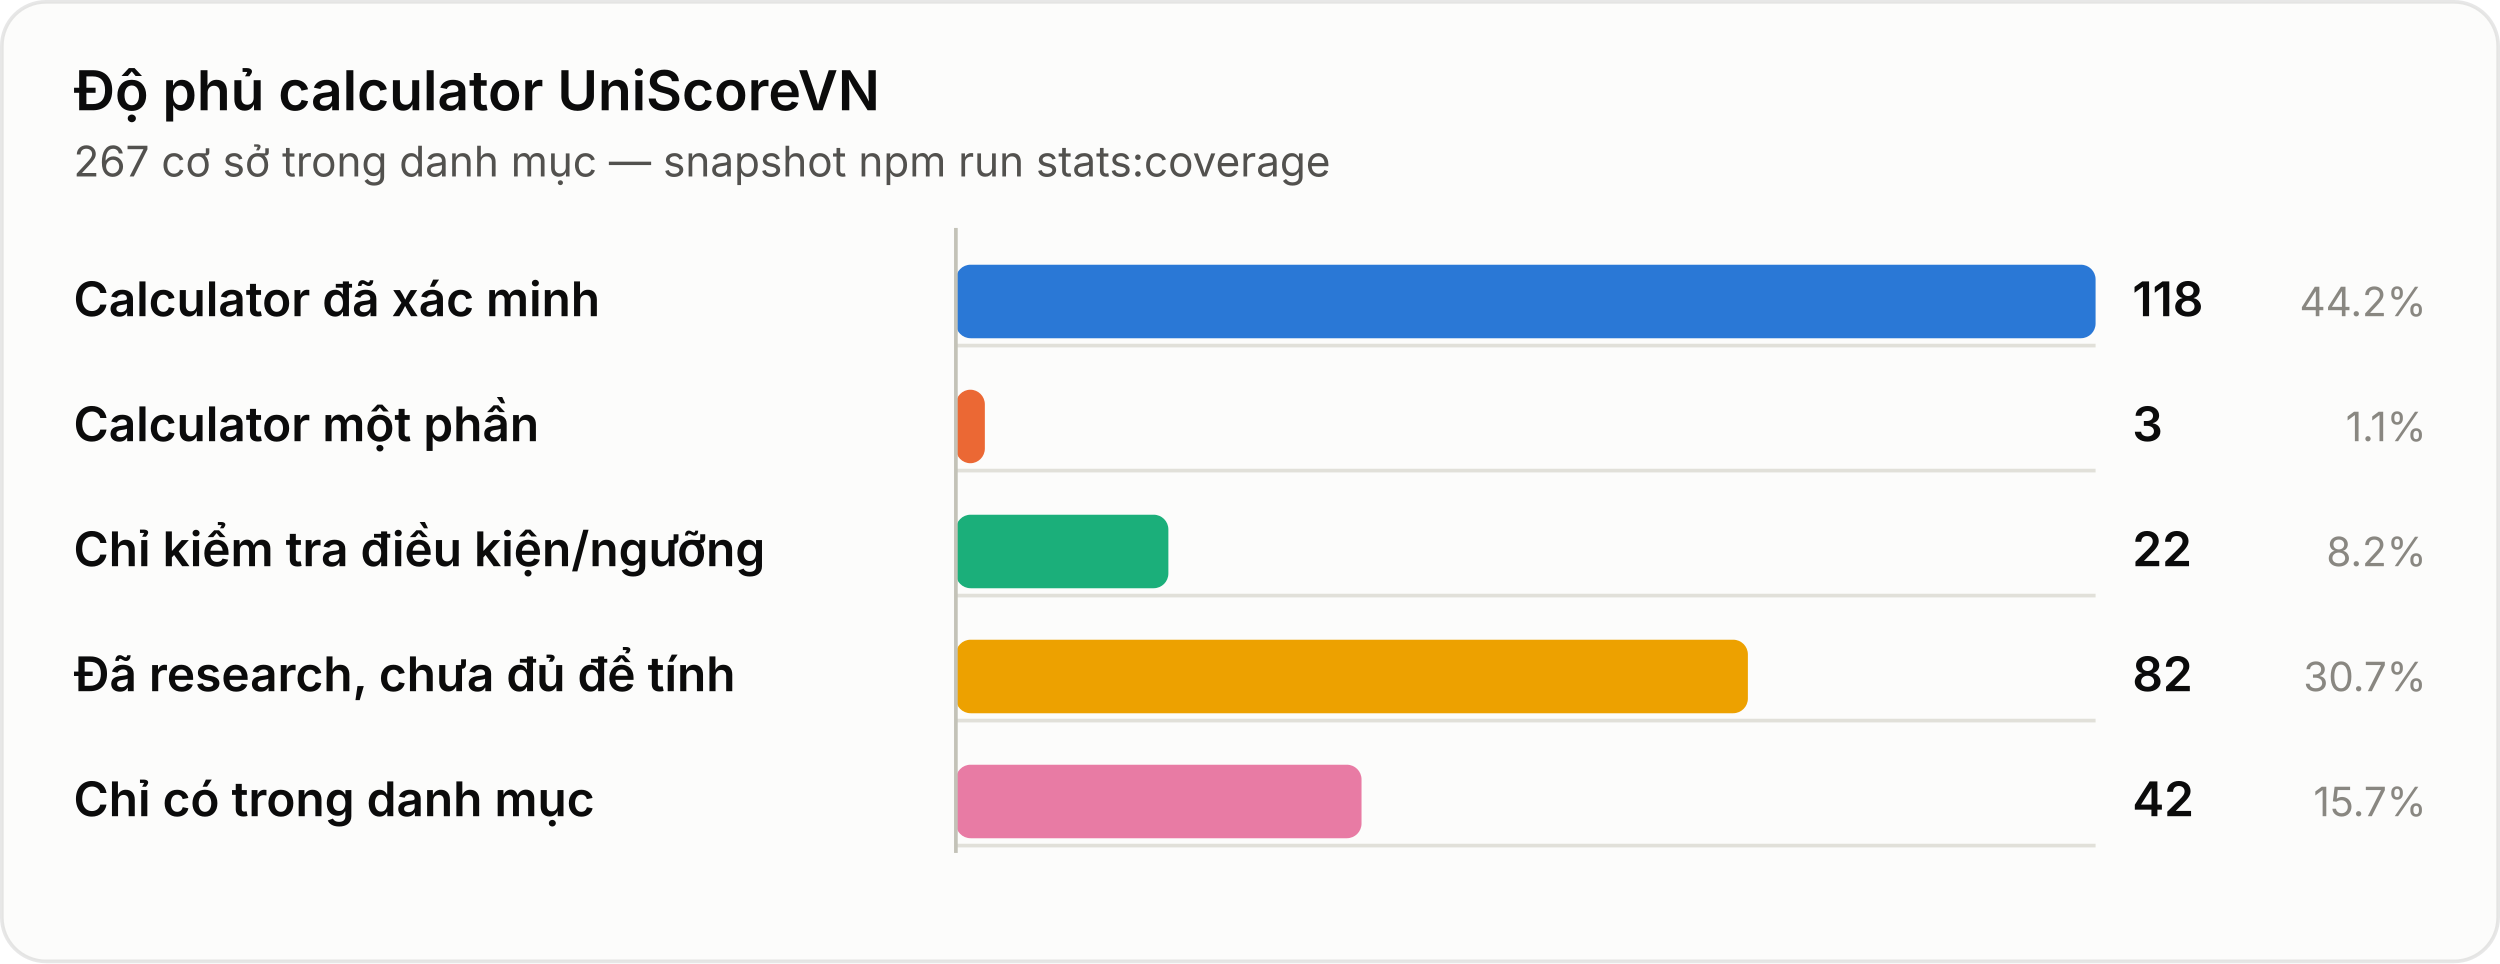
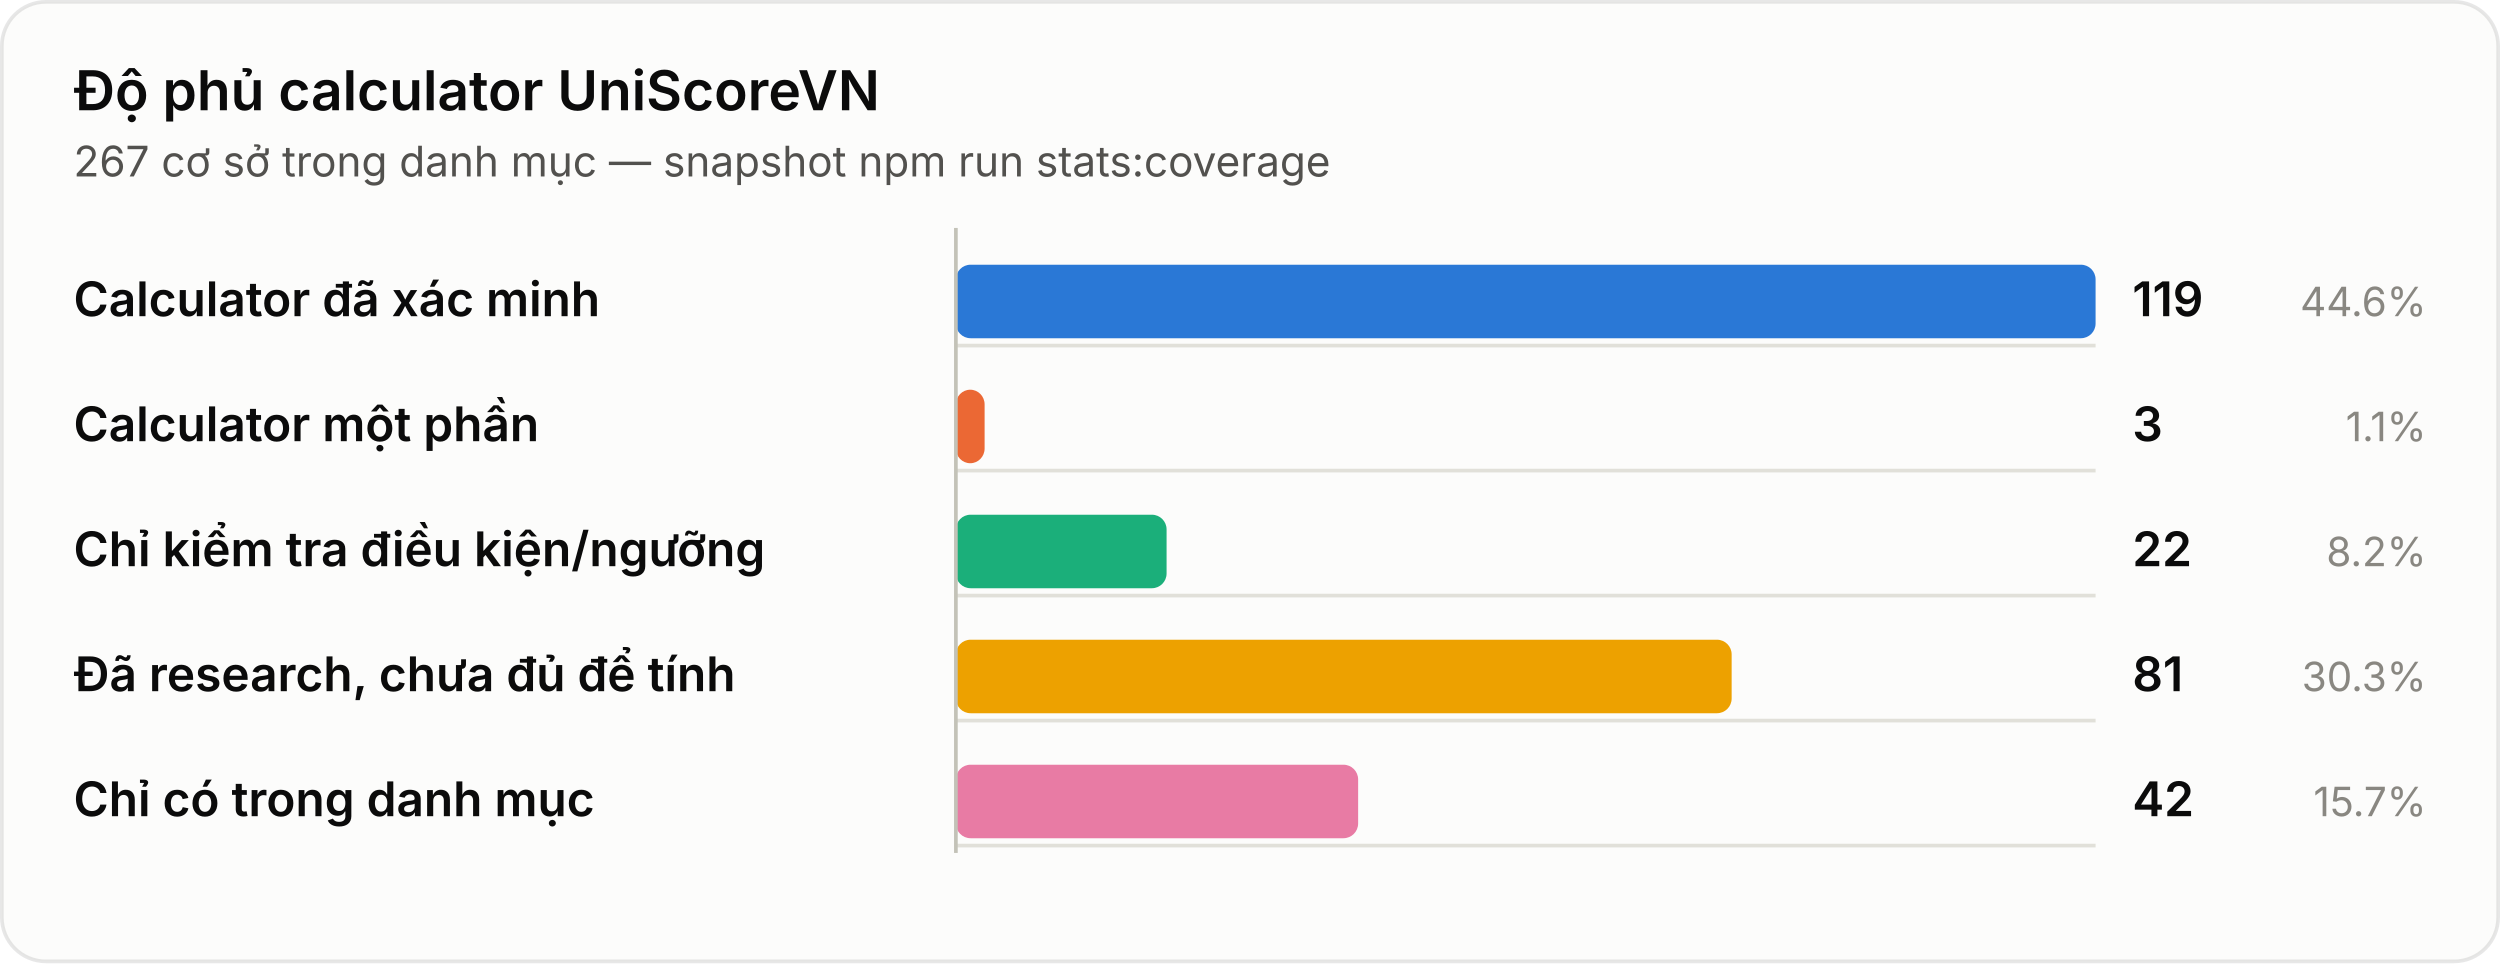
<svg xmlns="http://www.w3.org/2000/svg" width="680" height="262" viewBox="0 0 680 262" font-family="system-ui, -apple-system, Segoe UI, sans-serif">
  <rect x="0.5" y="0.5" width="679" height="261" rx="12" fill="#fcfcfb" stroke="rgba(11,11,11,0.10)" />
  <text x="20" y="30" font-size="15" font-weight="600" fill="#0b0b0b">Độ phủ calculator UniScoreVN</text>
  <text x="20" y="48" font-size="11.5" fill="#52514e">267 cơ sở trong danh mục — snapshot npm run stats:coverage</text>
  <g transform="translate(20, 10)">
    <text x="0" y="76" font-size="13" font-weight="600" fill="#0b0b0b">Calculator đã xác minh</text>
    <line x1="240" y1="84" x2="550" y2="84" stroke="#e1e0d9" stroke-width="1" />
    <rect x="240" y="62" width="310" height="20" rx="4" fill="#2a78d6" />
-     <text x="560" y="76" font-size="13" font-weight="600" fill="#0b0b0b" text-anchor="start">118</text>
-     <text x="640" y="76" font-size="11" fill="#898781" text-anchor="end">44.2%</text>
+     <text x="560" y="76" font-size="13" font-weight="600" fill="#0b0b0b" text-anchor="start">119</text>
+     <text x="640" y="76" font-size="11" fill="#898781" text-anchor="end">44.6%</text>
    <text x="0" y="110" font-size="13" font-weight="600" fill="#0b0b0b">Calculator một phần</text>
    <line x1="240" y1="118" x2="550" y2="118" stroke="#e1e0d9" stroke-width="1" />
-     <rect x="240" y="96" width="7.881" height="20" rx="4" fill="#eb6834" />
+     <rect x="240" y="96" width="7.815" height="20" rx="4" fill="#eb6834" />
    <text x="560" y="110" font-size="13" font-weight="600" fill="#0b0b0b" text-anchor="start">3</text>
    <text x="640" y="110" font-size="11" fill="#898781" text-anchor="end">1.1%</text>
    <text x="0" y="144" font-size="13" font-weight="600" fill="#0b0b0b">Chỉ kiểm tra điều kiện/ngưỡng</text>
    <line x1="240" y1="152" x2="550" y2="152" stroke="#e1e0d9" stroke-width="1" />
-     <rect x="240" y="130" width="57.797" height="20" rx="4" fill="#1baf7a" />
+     <rect x="240" y="130" width="57.311" height="20" rx="4" fill="#1baf7a" />
    <text x="560" y="144" font-size="13" font-weight="600" fill="#0b0b0b" text-anchor="start">22</text>
    <text x="640" y="144" font-size="11" fill="#898781" text-anchor="end">8.2%</text>
    <text x="0" y="178" font-size="13" font-weight="600" fill="#0b0b0b">Đã research, chưa đủ để tính</text>
    <line x1="240" y1="186" x2="550" y2="186" stroke="#e1e0d9" stroke-width="1" />
-     <rect x="240" y="164" width="215.424" height="20" rx="4" fill="#eda100" />
-     <text x="560" y="178" font-size="13" font-weight="600" fill="#0b0b0b" text-anchor="start">82</text>
-     <text x="640" y="178" font-size="11" fill="#898781" text-anchor="end">30.7%</text>
+     <rect x="240" y="164" width="211.008" height="20" rx="4" fill="#eda100" />
+     <text x="560" y="178" font-size="13" font-weight="600" fill="#0b0b0b" text-anchor="start">81</text>
+     <text x="640" y="178" font-size="11" fill="#898781" text-anchor="end">30.3%</text>
    <text x="0" y="212" font-size="13" font-weight="600" fill="#0b0b0b">Chỉ có trong danh mục</text>
    <line x1="240" y1="220" x2="550" y2="220" stroke="#e1e0d9" stroke-width="1" />
-     <rect x="240" y="198" width="110.339" height="20" rx="4" fill="#e87ba4" />
+     <rect x="240" y="198" width="109.412" height="20" rx="4" fill="#e87ba4" />
    <text x="560" y="212" font-size="13" font-weight="600" fill="#0b0b0b" text-anchor="start">42</text>
    <text x="640" y="212" font-size="11" fill="#898781" text-anchor="end">15.7%</text>
    <line x1="240" y1="52" x2="240" y2="222" stroke="#c3c2b7" stroke-width="1" />
  </g>
</svg>
